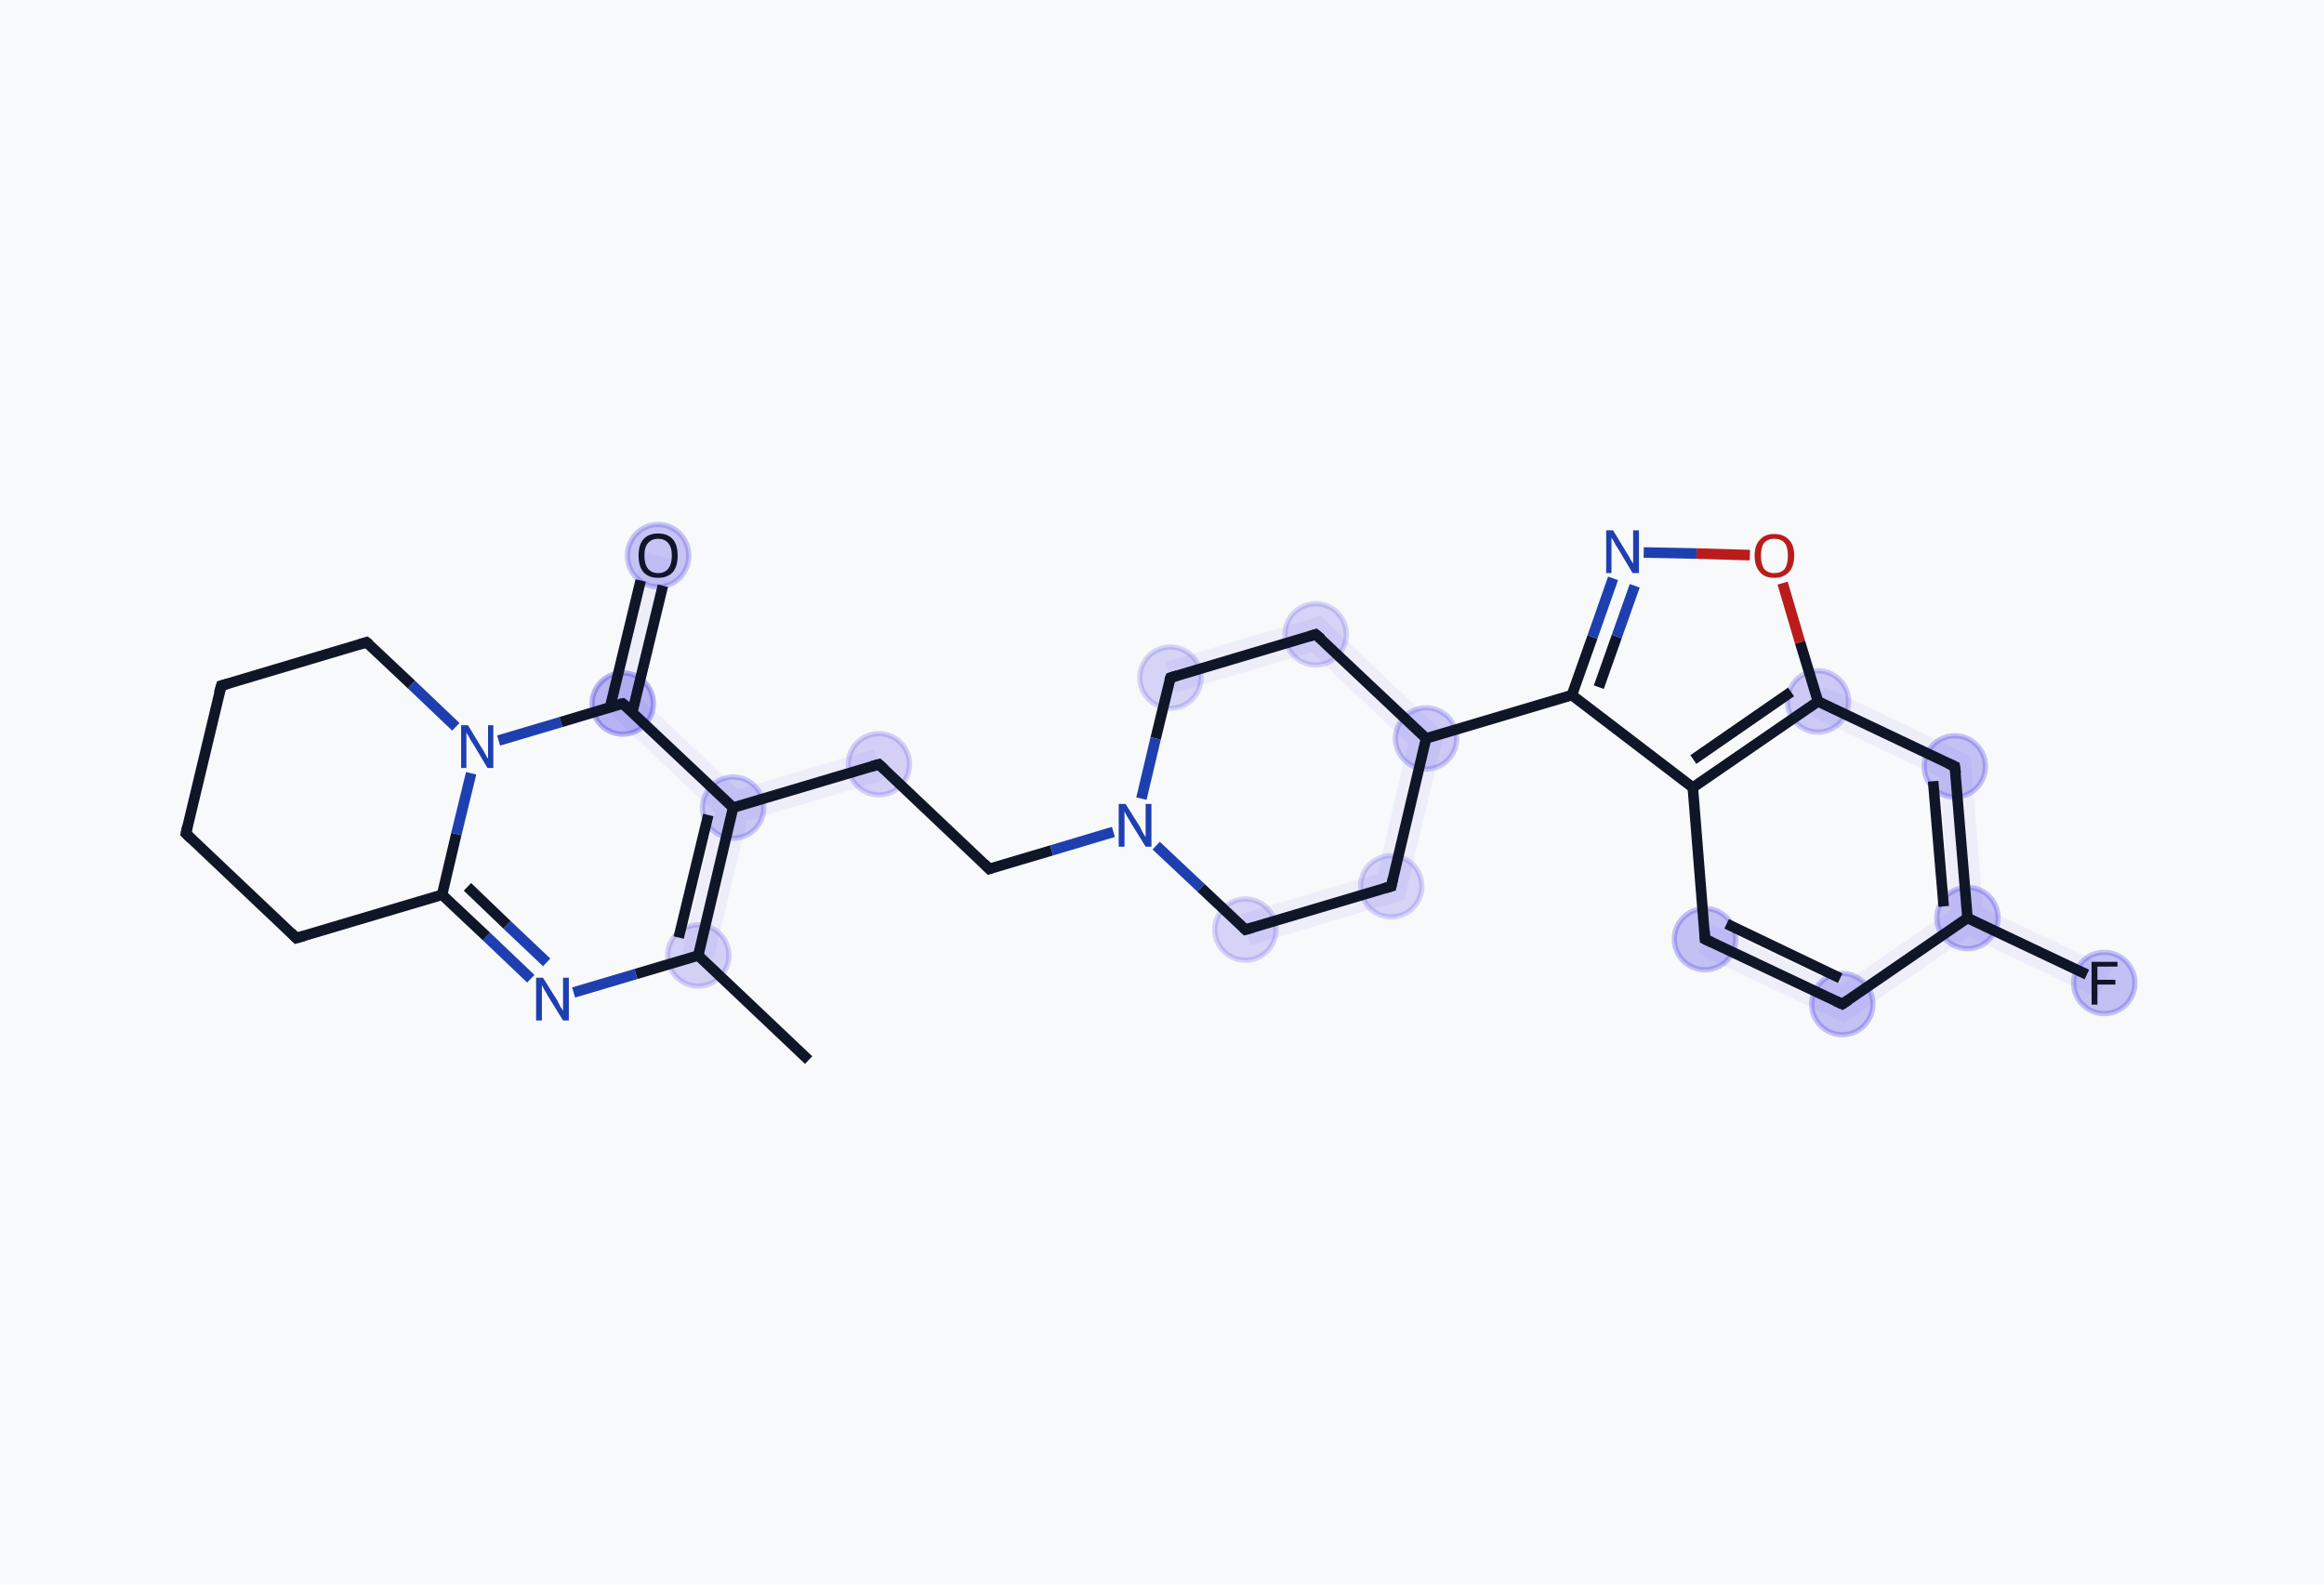
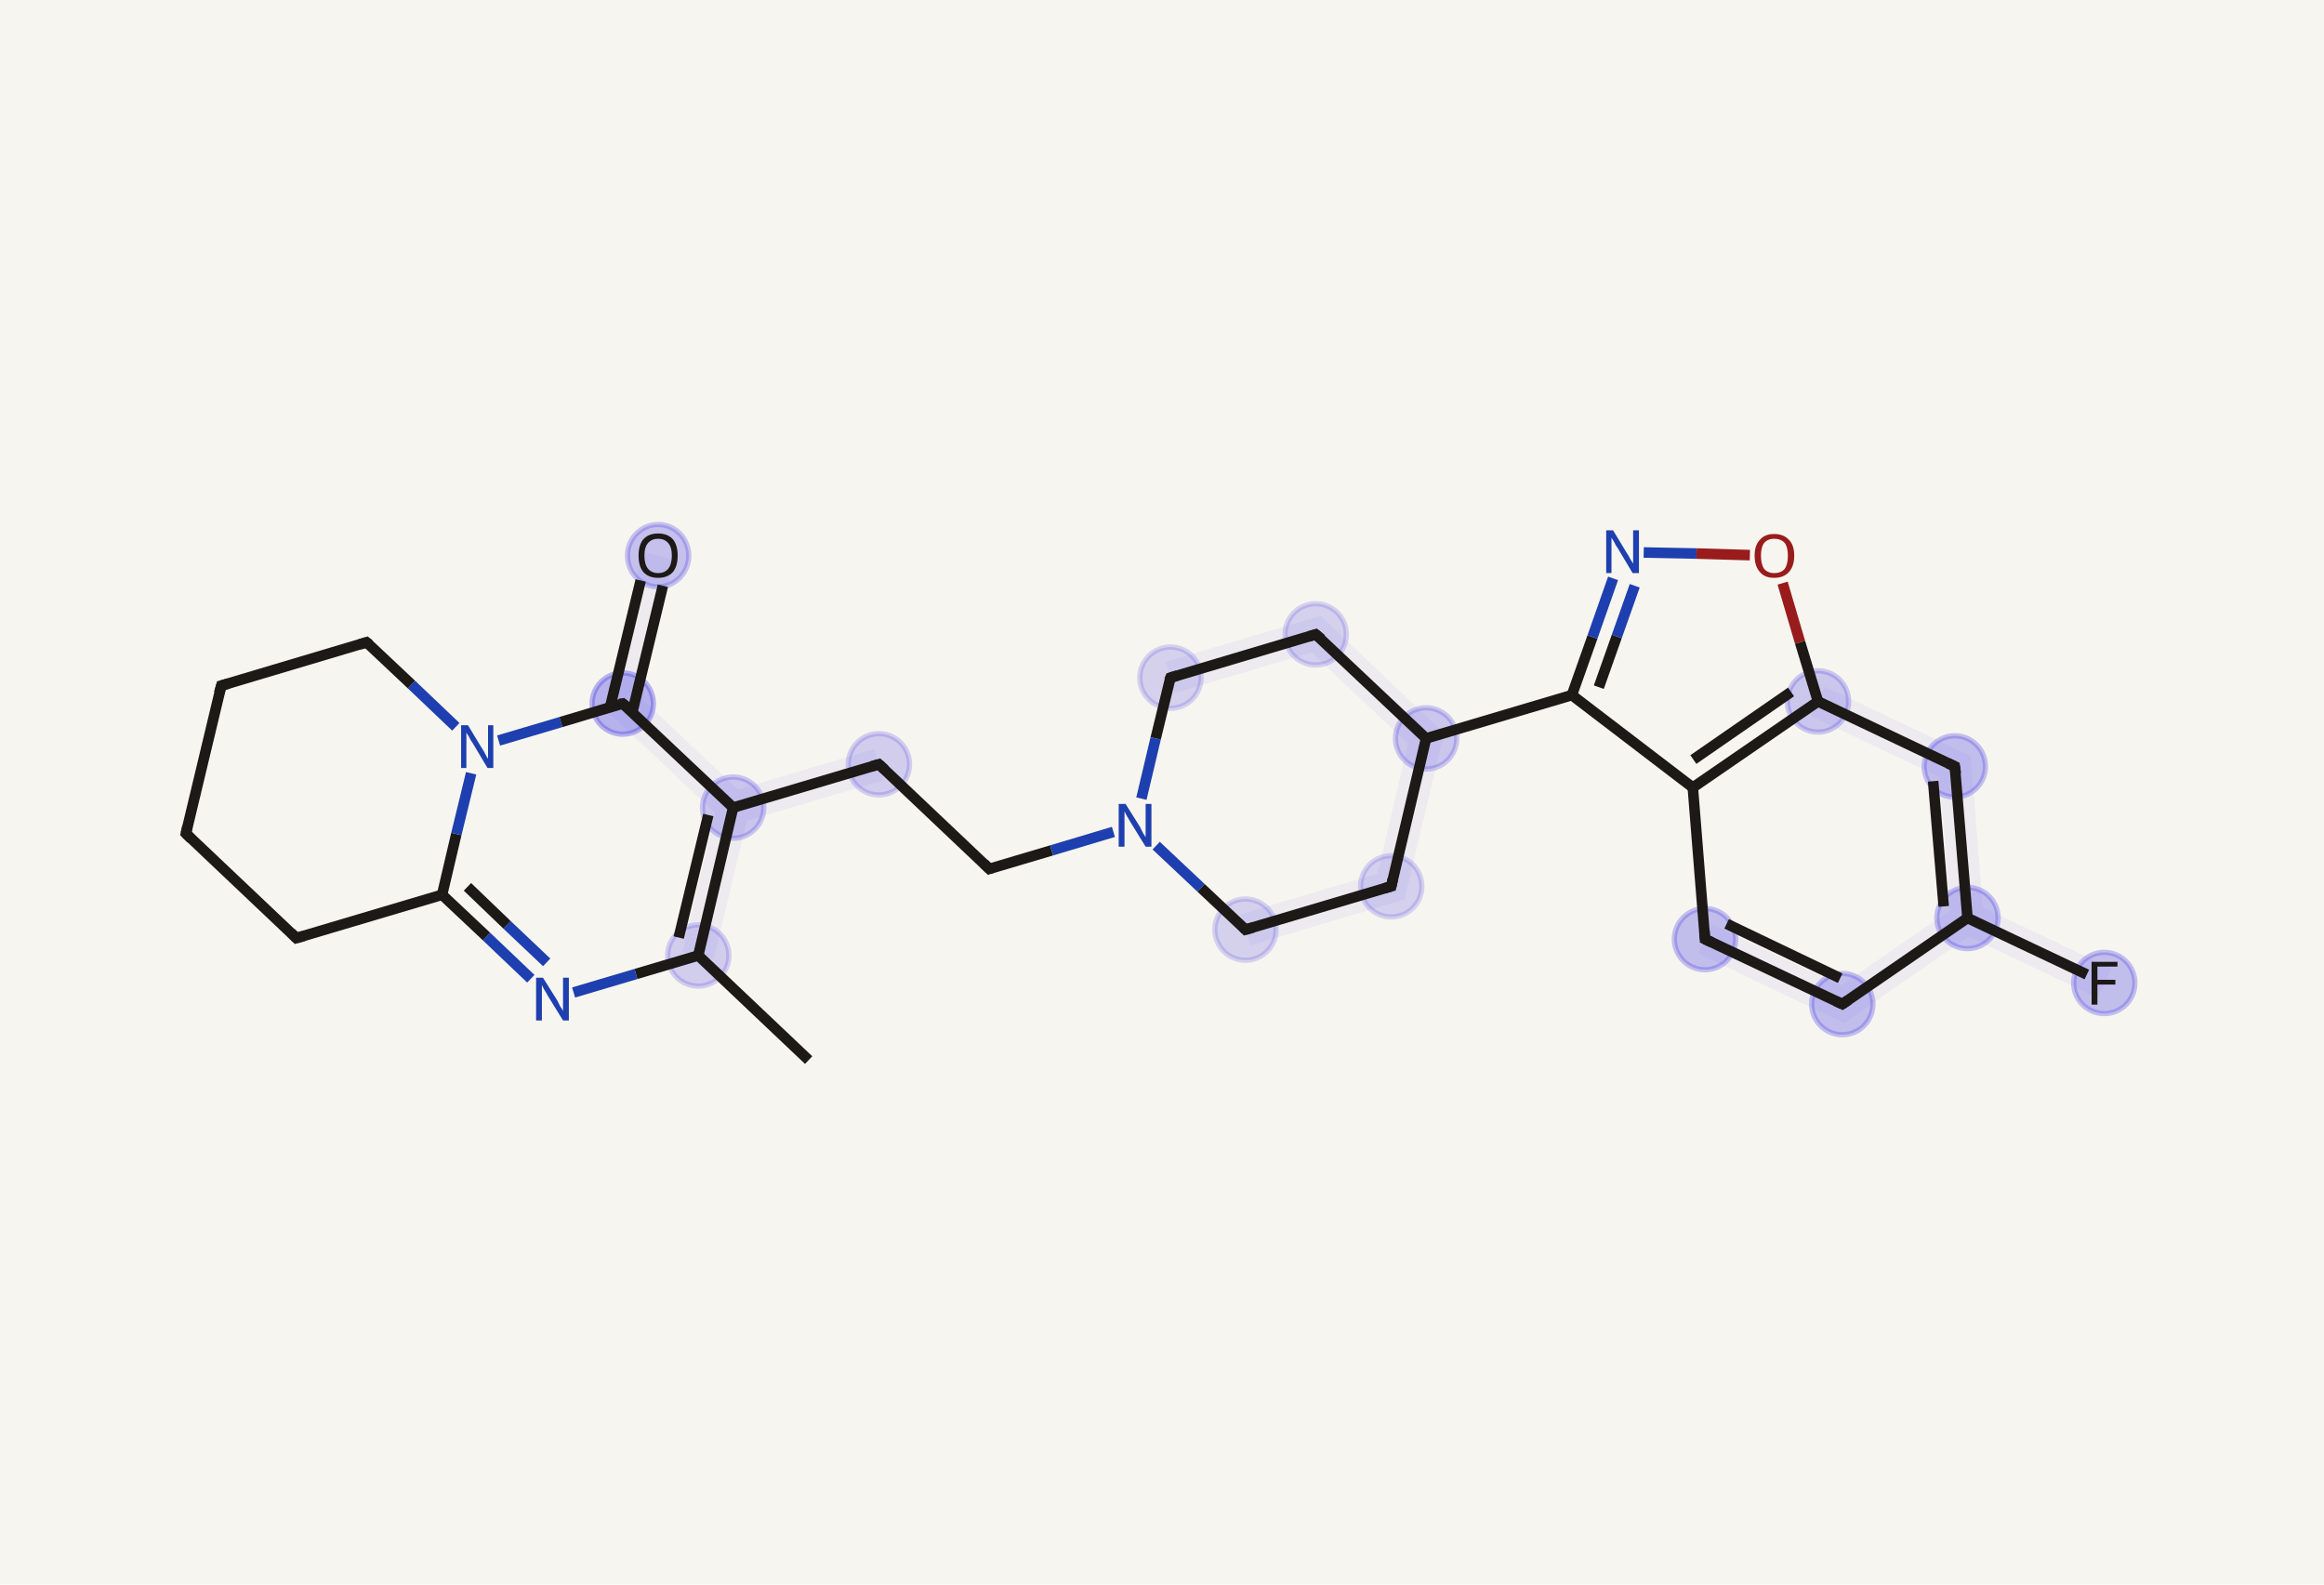
<svg xmlns="http://www.w3.org/2000/svg" version="1.1" baseProfile="full" xml:space="preserve" width="440px" height="300px" viewBox="0 0 440 300">
-   <rect style="opacity:1.0;fill:#F8F9FB;stroke:none" width="440.0" height="300.0" x="0.0" y="0.0"> </rect>
+   <rect style="opacity:1.0;fill:#F7F5EF;stroke:none" width="440.0" height="300.0" x="0.0" y="0.0"> </rect>
  <path class="bond-29 atom-1 atom-7" d="M 138.8,152.9 L 141.4,155.4 L 135.1,181.6 L 129.2,180.2 L 135.4,153.9 Z" style="fill:#4F44E53D;fill-rule:evenodd;fill-opacity:0.24;stroke:#4F44E53D;stroke-width:0.0px;stroke-linecap:butt;stroke-linejoin:miter;stroke-miterlimit:10;stroke-opacity:0.24;" />
  <path class="bond-5 atom-5 atom-6" d="M 121.6,104.5 L 127.6,105.9 L 121.3,132.1 L 114.5,134.2 Z" style="fill:#4F44E53D;fill-rule:evenodd;fill-opacity:0.24;stroke:#4F44E53D;stroke-width:0.0px;stroke-linecap:butt;stroke-linejoin:miter;stroke-miterlimit:10;stroke-opacity:0.24;" />
  <path class="bond-6 atom-5 atom-7" d="M 121.3,132.1 L 139.7,149.5 L 138.8,152.9 L 135.4,153.9 L 114.5,134.2 Z" style="fill:#4F44E53D;fill-rule:evenodd;fill-opacity:0.24;stroke:#4F44E53D;stroke-width:0.0px;stroke-linecap:butt;stroke-linejoin:miter;stroke-miterlimit:10;stroke-opacity:0.24;" />
  <path class="bond-7 atom-7 atom-8" d="M 165.5,141.8 L 167.3,147.7 L 141.4,155.4 L 138.8,152.9 L 139.7,149.5 Z" style="fill:#4F44E53D;fill-rule:evenodd;fill-opacity:0.24;stroke:#4F44E53D;stroke-width:0.0px;stroke-linecap:butt;stroke-linejoin:miter;stroke-miterlimit:10;stroke-opacity:0.24;" />
  <path class="bond-11 atom-11 atom-12" d="M 260.8,165.4 L 265.9,170.3 L 236.7,179.0 L 234.9,173.1 Z" style="fill:#4F44E53D;fill-rule:evenodd;fill-opacity:0.24;stroke:#4F44E53D;stroke-width:0.0px;stroke-linecap:butt;stroke-linejoin:miter;stroke-miterlimit:10;stroke-opacity:0.24;" />
  <path class="bond-12 atom-12 atom-13" d="M 273.4,138.8 L 265.9,170.3 L 260.8,165.4 L 266.6,140.8 Z" style="fill:#4F44E53D;fill-rule:evenodd;fill-opacity:0.24;stroke:#4F44E53D;stroke-width:0.0px;stroke-linecap:butt;stroke-linejoin:miter;stroke-miterlimit:10;stroke-opacity:0.24;" />
  <path class="bond-23 atom-13 atom-24" d="M 250.0,116.6 L 273.4,138.8 L 266.6,140.8 L 248.3,123.5 Z" style="fill:#4F44E53D;fill-rule:evenodd;fill-opacity:0.24;stroke:#4F44E53D;stroke-width:0.0px;stroke-linecap:butt;stroke-linejoin:miter;stroke-miterlimit:10;stroke-opacity:0.24;" />
  <path class="bond-17 atom-17 atom-18" d="M 345.5,130.0 L 373.1,143.1 L 367.2,147.1 L 342.8,135.5 Z" style="fill:#4F44E53D;fill-rule:evenodd;fill-opacity:0.24;stroke:#4F44E53D;stroke-width:0.0px;stroke-linecap:butt;stroke-linejoin:miter;stroke-miterlimit:10;stroke-opacity:0.24;" />
  <path class="bond-18 atom-18 atom-19" d="M 373.1,143.1 L 375.4,171.8 L 372.5,173.8 L 369.3,172.3 L 367.2,147.1 Z" style="fill:#4F44E53D;fill-rule:evenodd;fill-opacity:0.24;stroke:#4F44E53D;stroke-width:0.0px;stroke-linecap:butt;stroke-linejoin:miter;stroke-miterlimit:10;stroke-opacity:0.24;" />
  <path class="bond-19 atom-19 atom-20" d="M 375.4,171.8 L 399.8,183.4 L 397.1,188.9 L 372.7,177.3 L 372.5,173.8 Z" style="fill:#4F44E53D;fill-rule:evenodd;fill-opacity:0.24;stroke:#4F44E53D;stroke-width:0.0px;stroke-linecap:butt;stroke-linejoin:miter;stroke-miterlimit:10;stroke-opacity:0.24;" />
  <path class="bond-20 atom-19 atom-21" d="M 369.3,172.3 L 372.5,173.8 L 372.7,177.3 L 349.1,193.7 L 348.5,186.6 Z" style="fill:#4F44E53D;fill-rule:evenodd;fill-opacity:0.24;stroke:#4F44E53D;stroke-width:0.0px;stroke-linecap:butt;stroke-linejoin:miter;stroke-miterlimit:10;stroke-opacity:0.24;" />
  <path class="bond-21 atom-21 atom-22" d="M 324.1,175.0 L 348.5,186.6 L 349.1,193.7 L 321.5,180.5 Z" style="fill:#4F44E53D;fill-rule:evenodd;fill-opacity:0.24;stroke:#4F44E53D;stroke-width:0.0px;stroke-linecap:butt;stroke-linejoin:miter;stroke-miterlimit:10;stroke-opacity:0.24;" />
  <path class="bond-24 atom-24 atom-25" d="M 250.0,116.6 L 248.3,123.5 L 222.4,131.2 L 220.7,125.3 Z" style="fill:#4F44E53D;fill-rule:evenodd;fill-opacity:0.24;stroke:#4F44E53D;stroke-width:0.0px;stroke-linecap:butt;stroke-linejoin:miter;stroke-miterlimit:10;stroke-opacity:0.24;" />
  <ellipse cx="132.2" cy="180.9" rx="5.8" ry="5.8" class="atom-1" style="fill:#4F44E538;fill-rule:evenodd;stroke:#4F44E538;stroke-width:1.0px;stroke-linecap:butt;stroke-linejoin:miter;stroke-opacity:1" />
  <ellipse cx="117.9" cy="133.2" rx="5.8" ry="5.8" class="atom-5" style="fill:#4F44E560;fill-rule:evenodd;stroke:#4F44E560;stroke-width:1.0px;stroke-linecap:butt;stroke-linejoin:miter;stroke-opacity:1" />
  <ellipse cx="124.6" cy="105.2" rx="5.8" ry="5.9" class="atom-6" style="fill:#4F44E54B;fill-rule:evenodd;stroke:#4F44E54B;stroke-width:1.0px;stroke-linecap:butt;stroke-linejoin:miter;stroke-opacity:1" />
  <ellipse cx="138.8" cy="152.9" rx="5.8" ry="5.8" class="atom-7" style="fill:#4F44E545;fill-rule:evenodd;stroke:#4F44E545;stroke-width:1.0px;stroke-linecap:butt;stroke-linejoin:miter;stroke-opacity:1" />
  <ellipse cx="166.4" cy="144.7" rx="5.8" ry="5.8" class="atom-8" style="fill:#4F44E538;fill-rule:evenodd;stroke:#4F44E538;stroke-width:1.0px;stroke-linecap:butt;stroke-linejoin:miter;stroke-opacity:1" />
  <ellipse cx="235.8" cy="176.0" rx="5.8" ry="5.8" class="atom-11" style="fill:#4F44E533;fill-rule:evenodd;stroke:#4F44E533;stroke-width:1.0px;stroke-linecap:butt;stroke-linejoin:miter;stroke-opacity:1" />
  <ellipse cx="263.4" cy="167.8" rx="5.8" ry="5.8" class="atom-12" style="fill:#4F44E533;fill-rule:evenodd;stroke:#4F44E533;stroke-width:1.0px;stroke-linecap:butt;stroke-linejoin:miter;stroke-opacity:1" />
  <ellipse cx="270.0" cy="139.8" rx="5.8" ry="5.8" class="atom-13" style="fill:#4F44E542;fill-rule:evenodd;stroke:#4F44E542;stroke-width:1.0px;stroke-linecap:butt;stroke-linejoin:miter;stroke-opacity:1" />
  <ellipse cx="344.2" cy="132.8" rx="5.8" ry="5.8" class="atom-17" style="fill:#4F44E542;fill-rule:evenodd;stroke:#4F44E542;stroke-width:1.0px;stroke-linecap:butt;stroke-linejoin:miter;stroke-opacity:1" />
  <ellipse cx="370.1" cy="145.1" rx="5.8" ry="5.8" class="atom-18" style="fill:#4F44E54F;fill-rule:evenodd;stroke:#4F44E54F;stroke-width:1.0px;stroke-linecap:butt;stroke-linejoin:miter;stroke-opacity:1" />
  <ellipse cx="372.5" cy="173.8" rx="5.8" ry="5.8" class="atom-19" style="fill:#4F44E54F;fill-rule:evenodd;stroke:#4F44E54F;stroke-width:1.0px;stroke-linecap:butt;stroke-linejoin:miter;stroke-opacity:1" />
  <ellipse cx="398.4" cy="186.1" rx="5.8" ry="5.8" class="atom-20" style="fill:#4F44E54F;fill-rule:evenodd;stroke:#4F44E54F;stroke-width:1.0px;stroke-linecap:butt;stroke-linejoin:miter;stroke-opacity:1" />
  <ellipse cx="348.8" cy="190.1" rx="5.8" ry="5.8" class="atom-21" style="fill:#4F44E54F;fill-rule:evenodd;stroke:#4F44E54F;stroke-width:1.0px;stroke-linecap:butt;stroke-linejoin:miter;stroke-opacity:1" />
  <ellipse cx="322.8" cy="177.8" rx="5.8" ry="5.8" class="atom-22" style="fill:#4F44E54F;fill-rule:evenodd;stroke:#4F44E54F;stroke-width:1.0px;stroke-linecap:butt;stroke-linejoin:miter;stroke-opacity:1" />
  <ellipse cx="249.1" cy="120.1" rx="5.8" ry="5.8" class="atom-24" style="fill:#4F44E533;fill-rule:evenodd;stroke:#4F44E533;stroke-width:1.0px;stroke-linecap:butt;stroke-linejoin:miter;stroke-opacity:1" />
  <ellipse cx="221.6" cy="128.3" rx="5.8" ry="5.8" class="atom-25" style="fill:#4F44E533;fill-rule:evenodd;stroke:#4F44E533;stroke-width:1.0px;stroke-linecap:butt;stroke-linejoin:miter;stroke-opacity:1" />
-   <path class="bond-0 atom-0 atom-1" d="M 153.1,200.7 L 132.2,180.9" style="fill:none;fill-rule:evenodd;stroke:#0F1628;stroke-width:2.0px;stroke-linecap:butt;stroke-linejoin:miter;stroke-opacity:1" />
-   <path class="bond-1 atom-1 atom-2" d="M 132.2,180.9 L 120.4,184.4" style="fill:none;fill-rule:evenodd;stroke:#0F1628;stroke-width:2.0px;stroke-linecap:butt;stroke-linejoin:miter;stroke-opacity:1" />
+   <path class="bond-0 atom-0 atom-1" d="M 153.1,200.7 L 132.2,180.9" style="fill:none;fill-rule:evenodd;stroke:#1C1916;stroke-width:2.0px;stroke-linecap:butt;stroke-linejoin:miter;stroke-opacity:1" />
+   <path class="bond-1 atom-1 atom-2" d="M 132.2,180.9 L 120.4,184.4" style="fill:none;fill-rule:evenodd;stroke:#1C1916;stroke-width:2.0px;stroke-linecap:butt;stroke-linejoin:miter;stroke-opacity:1" />
  <path class="bond-1 atom-1 atom-2" d="M 120.4,184.4 L 108.6,187.9" style="fill:none;fill-rule:evenodd;stroke:#1E3FAF;stroke-width:2.0px;stroke-linecap:butt;stroke-linejoin:miter;stroke-opacity:1" />
  <path class="bond-2 atom-2 atom-3" d="M 100.5,185.3 L 92.1,177.3" style="fill:none;fill-rule:evenodd;stroke:#1E3FAF;stroke-width:2.0px;stroke-linecap:butt;stroke-linejoin:miter;stroke-opacity:1" />
-   <path class="bond-2 atom-2 atom-3" d="M 92.1,177.3 L 83.7,169.4" style="fill:none;fill-rule:evenodd;stroke:#0F1628;stroke-width:2.0px;stroke-linecap:butt;stroke-linejoin:miter;stroke-opacity:1" />
+   <path class="bond-2 atom-2 atom-3" d="M 92.1,177.3 L 83.7,169.4" style="fill:none;fill-rule:evenodd;stroke:#1C1916;stroke-width:2.0px;stroke-linecap:butt;stroke-linejoin:miter;stroke-opacity:1" />
  <path class="bond-2 atom-2 atom-3" d="M 103.5,182.2 L 96.0,175.1" style="fill:none;fill-rule:evenodd;stroke:#1E3FAF;stroke-width:2.0px;stroke-linecap:butt;stroke-linejoin:miter;stroke-opacity:1" />
-   <path class="bond-2 atom-2 atom-3" d="M 96.0,175.1 L 88.5,167.9" style="fill:none;fill-rule:evenodd;stroke:#0F1628;stroke-width:2.0px;stroke-linecap:butt;stroke-linejoin:miter;stroke-opacity:1" />
-   <path class="bond-3 atom-3 atom-4" d="M 83.7,169.4 L 86.4,157.9" style="fill:none;fill-rule:evenodd;stroke:#0F1628;stroke-width:2.0px;stroke-linecap:butt;stroke-linejoin:miter;stroke-opacity:1" />
+   <path class="bond-2 atom-2 atom-3" d="M 96.0,175.1 L 88.5,167.9" style="fill:none;fill-rule:evenodd;stroke:#1C1916;stroke-width:2.0px;stroke-linecap:butt;stroke-linejoin:miter;stroke-opacity:1" />
+   <path class="bond-3 atom-3 atom-4" d="M 83.7,169.4 L 86.4,157.9" style="fill:none;fill-rule:evenodd;stroke:#1C1916;stroke-width:2.0px;stroke-linecap:butt;stroke-linejoin:miter;stroke-opacity:1" />
  <path class="bond-3 atom-3 atom-4" d="M 86.4,157.9 L 89.2,146.4" style="fill:none;fill-rule:evenodd;stroke:#1E3FAF;stroke-width:2.0px;stroke-linecap:butt;stroke-linejoin:miter;stroke-opacity:1" />
  <path class="bond-4 atom-4 atom-5" d="M 94.4,140.2 L 106.2,136.7" style="fill:none;fill-rule:evenodd;stroke:#1E3FAF;stroke-width:2.0px;stroke-linecap:butt;stroke-linejoin:miter;stroke-opacity:1" />
-   <path class="bond-4 atom-4 atom-5" d="M 106.2,136.7 L 117.9,133.2" style="fill:none;fill-rule:evenodd;stroke:#0F1628;stroke-width:2.0px;stroke-linecap:butt;stroke-linejoin:miter;stroke-opacity:1" />
-   <path class="bond-5 atom-5 atom-6" d="M 119.7,134.9 L 125.5,110.9" style="fill:none;fill-rule:evenodd;stroke:#0F1628;stroke-width:2.0px;stroke-linecap:butt;stroke-linejoin:miter;stroke-opacity:1" />
-   <path class="bond-5 atom-5 atom-6" d="M 115.5,133.9 L 121.3,109.9" style="fill:none;fill-rule:evenodd;stroke:#0F1628;stroke-width:2.0px;stroke-linecap:butt;stroke-linejoin:miter;stroke-opacity:1" />
-   <path class="bond-6 atom-5 atom-7" d="M 117.9,133.2 L 138.8,152.9" style="fill:none;fill-rule:evenodd;stroke:#0F1628;stroke-width:2.0px;stroke-linecap:butt;stroke-linejoin:miter;stroke-opacity:1" />
-   <path class="bond-7 atom-7 atom-8" d="M 138.8,152.9 L 166.4,144.7" style="fill:none;fill-rule:evenodd;stroke:#0F1628;stroke-width:2.0px;stroke-linecap:butt;stroke-linejoin:miter;stroke-opacity:1" />
-   <path class="bond-8 atom-8 atom-9" d="M 166.4,144.7 L 187.3,164.5" style="fill:none;fill-rule:evenodd;stroke:#0F1628;stroke-width:2.0px;stroke-linecap:butt;stroke-linejoin:miter;stroke-opacity:1" />
-   <path class="bond-9 atom-9 atom-10" d="M 187.3,164.5 L 199.1,161.0" style="fill:none;fill-rule:evenodd;stroke:#0F1628;stroke-width:2.0px;stroke-linecap:butt;stroke-linejoin:miter;stroke-opacity:1" />
+   <path class="bond-4 atom-4 atom-5" d="M 106.2,136.7 L 117.9,133.2" style="fill:none;fill-rule:evenodd;stroke:#1C1916;stroke-width:2.0px;stroke-linecap:butt;stroke-linejoin:miter;stroke-opacity:1" />
+   <path class="bond-5 atom-5 atom-6" d="M 119.7,134.9 L 125.5,110.9" style="fill:none;fill-rule:evenodd;stroke:#1C1916;stroke-width:2.0px;stroke-linecap:butt;stroke-linejoin:miter;stroke-opacity:1" />
+   <path class="bond-5 atom-5 atom-6" d="M 115.5,133.9 L 121.3,109.9" style="fill:none;fill-rule:evenodd;stroke:#1C1916;stroke-width:2.0px;stroke-linecap:butt;stroke-linejoin:miter;stroke-opacity:1" />
+   <path class="bond-6 atom-5 atom-7" d="M 117.9,133.2 L 138.8,152.9" style="fill:none;fill-rule:evenodd;stroke:#1C1916;stroke-width:2.0px;stroke-linecap:butt;stroke-linejoin:miter;stroke-opacity:1" />
+   <path class="bond-7 atom-7 atom-8" d="M 138.8,152.9 L 166.4,144.7" style="fill:none;fill-rule:evenodd;stroke:#1C1916;stroke-width:2.0px;stroke-linecap:butt;stroke-linejoin:miter;stroke-opacity:1" />
+   <path class="bond-8 atom-8 atom-9" d="M 166.4,144.7 L 187.3,164.5" style="fill:none;fill-rule:evenodd;stroke:#1C1916;stroke-width:2.0px;stroke-linecap:butt;stroke-linejoin:miter;stroke-opacity:1" />
+   <path class="bond-9 atom-9 atom-10" d="M 187.3,164.5 L 199.1,161.0" style="fill:none;fill-rule:evenodd;stroke:#1C1916;stroke-width:2.0px;stroke-linecap:butt;stroke-linejoin:miter;stroke-opacity:1" />
  <path class="bond-9 atom-9 atom-10" d="M 199.1,161.0 L 210.8,157.5" style="fill:none;fill-rule:evenodd;stroke:#1E3FAF;stroke-width:2.0px;stroke-linecap:butt;stroke-linejoin:miter;stroke-opacity:1" />
  <path class="bond-10 atom-10 atom-11" d="M 218.9,160.1 L 227.4,168.1" style="fill:none;fill-rule:evenodd;stroke:#1E3FAF;stroke-width:2.0px;stroke-linecap:butt;stroke-linejoin:miter;stroke-opacity:1" />
-   <path class="bond-10 atom-10 atom-11" d="M 227.4,168.1 L 235.8,176.0" style="fill:none;fill-rule:evenodd;stroke:#0F1628;stroke-width:2.0px;stroke-linecap:butt;stroke-linejoin:miter;stroke-opacity:1" />
-   <path class="bond-11 atom-11 atom-12" d="M 235.8,176.0 L 263.4,167.8" style="fill:none;fill-rule:evenodd;stroke:#0F1628;stroke-width:2.0px;stroke-linecap:butt;stroke-linejoin:miter;stroke-opacity:1" />
-   <path class="bond-12 atom-12 atom-13" d="M 263.4,167.8 L 270.0,139.8" style="fill:none;fill-rule:evenodd;stroke:#0F1628;stroke-width:2.0px;stroke-linecap:butt;stroke-linejoin:miter;stroke-opacity:1" />
-   <path class="bond-13 atom-13 atom-14" d="M 270.0,139.8 L 297.6,131.6" style="fill:none;fill-rule:evenodd;stroke:#0F1628;stroke-width:2.0px;stroke-linecap:butt;stroke-linejoin:miter;stroke-opacity:1" />
-   <path class="bond-14 atom-14 atom-15" d="M 297.6,131.6 L 301.5,120.6" style="fill:none;fill-rule:evenodd;stroke:#0F1628;stroke-width:2.0px;stroke-linecap:butt;stroke-linejoin:miter;stroke-opacity:1" />
+   <path class="bond-10 atom-10 atom-11" d="M 227.4,168.1 L 235.8,176.0" style="fill:none;fill-rule:evenodd;stroke:#1C1916;stroke-width:2.0px;stroke-linecap:butt;stroke-linejoin:miter;stroke-opacity:1" />
+   <path class="bond-11 atom-11 atom-12" d="M 235.8,176.0 L 263.4,167.8" style="fill:none;fill-rule:evenodd;stroke:#1C1916;stroke-width:2.0px;stroke-linecap:butt;stroke-linejoin:miter;stroke-opacity:1" />
+   <path class="bond-12 atom-12 atom-13" d="M 263.4,167.8 L 270.0,139.8" style="fill:none;fill-rule:evenodd;stroke:#1C1916;stroke-width:2.0px;stroke-linecap:butt;stroke-linejoin:miter;stroke-opacity:1" />
+   <path class="bond-13 atom-13 atom-14" d="M 270.0,139.8 L 297.6,131.6" style="fill:none;fill-rule:evenodd;stroke:#1C1916;stroke-width:2.0px;stroke-linecap:butt;stroke-linejoin:miter;stroke-opacity:1" />
+   <path class="bond-14 atom-14 atom-15" d="M 297.6,131.6 L 301.5,120.6" style="fill:none;fill-rule:evenodd;stroke:#1C1916;stroke-width:2.0px;stroke-linecap:butt;stroke-linejoin:miter;stroke-opacity:1" />
  <path class="bond-14 atom-14 atom-15" d="M 301.5,120.6 L 305.4,109.5" style="fill:none;fill-rule:evenodd;stroke:#1E3FAF;stroke-width:2.0px;stroke-linecap:butt;stroke-linejoin:miter;stroke-opacity:1" />
-   <path class="bond-14 atom-14 atom-15" d="M 302.7,130.1 L 306.1,120.5" style="fill:none;fill-rule:evenodd;stroke:#0F1628;stroke-width:2.0px;stroke-linecap:butt;stroke-linejoin:miter;stroke-opacity:1" />
+   <path class="bond-14 atom-14 atom-15" d="M 302.7,130.1 L 306.1,120.5" style="fill:none;fill-rule:evenodd;stroke:#1C1916;stroke-width:2.0px;stroke-linecap:butt;stroke-linejoin:miter;stroke-opacity:1" />
  <path class="bond-14 atom-14 atom-15" d="M 306.1,120.5 L 309.5,110.9" style="fill:none;fill-rule:evenodd;stroke:#1E3FAF;stroke-width:2.0px;stroke-linecap:butt;stroke-linejoin:miter;stroke-opacity:1" />
  <path class="bond-15 atom-15 atom-16" d="M 311.2,104.6 L 321.2,104.8" style="fill:none;fill-rule:evenodd;stroke:#1E3FAF;stroke-width:2.0px;stroke-linecap:butt;stroke-linejoin:miter;stroke-opacity:1" />
-   <path class="bond-15 atom-15 atom-16" d="M 321.2,104.8 L 331.3,105.1" style="fill:none;fill-rule:evenodd;stroke:#BA1C1C;stroke-width:2.0px;stroke-linecap:butt;stroke-linejoin:miter;stroke-opacity:1" />
-   <path class="bond-16 atom-16 atom-17" d="M 337.5,110.4 L 340.8,121.6" style="fill:none;fill-rule:evenodd;stroke:#BA1C1C;stroke-width:2.0px;stroke-linecap:butt;stroke-linejoin:miter;stroke-opacity:1" />
-   <path class="bond-16 atom-16 atom-17" d="M 340.8,121.6 L 344.2,132.8" style="fill:none;fill-rule:evenodd;stroke:#0F1628;stroke-width:2.0px;stroke-linecap:butt;stroke-linejoin:miter;stroke-opacity:1" />
-   <path class="bond-17 atom-17 atom-18" d="M 344.2,132.8 L 370.1,145.1" style="fill:none;fill-rule:evenodd;stroke:#0F1628;stroke-width:2.0px;stroke-linecap:butt;stroke-linejoin:miter;stroke-opacity:1" />
-   <path class="bond-18 atom-18 atom-19" d="M 370.1,145.1 L 372.5,173.8" style="fill:none;fill-rule:evenodd;stroke:#0F1628;stroke-width:2.0px;stroke-linecap:butt;stroke-linejoin:miter;stroke-opacity:1" />
-   <path class="bond-18 atom-18 atom-19" d="M 366.0,147.9 L 368.0,171.6" style="fill:none;fill-rule:evenodd;stroke:#0F1628;stroke-width:2.0px;stroke-linecap:butt;stroke-linejoin:miter;stroke-opacity:1" />
-   <path class="bond-19 atom-19 atom-20" d="M 372.5,173.8 L 395.1,184.5" style="fill:none;fill-rule:evenodd;stroke:#0F1628;stroke-width:2.0px;stroke-linecap:butt;stroke-linejoin:miter;stroke-opacity:1" />
-   <path class="bond-20 atom-19 atom-21" d="M 372.5,173.8 L 348.8,190.1" style="fill:none;fill-rule:evenodd;stroke:#0F1628;stroke-width:2.0px;stroke-linecap:butt;stroke-linejoin:miter;stroke-opacity:1" />
-   <path class="bond-21 atom-21 atom-22" d="M 348.8,190.1 L 322.8,177.8" style="fill:none;fill-rule:evenodd;stroke:#0F1628;stroke-width:2.0px;stroke-linecap:butt;stroke-linejoin:miter;stroke-opacity:1" />
-   <path class="bond-21 atom-21 atom-22" d="M 348.4,185.2 L 326.9,174.9" style="fill:none;fill-rule:evenodd;stroke:#0F1628;stroke-width:2.0px;stroke-linecap:butt;stroke-linejoin:miter;stroke-opacity:1" />
-   <path class="bond-22 atom-22 atom-23" d="M 322.8,177.8 L 320.5,149.1" style="fill:none;fill-rule:evenodd;stroke:#0F1628;stroke-width:2.0px;stroke-linecap:butt;stroke-linejoin:miter;stroke-opacity:1" />
-   <path class="bond-23 atom-13 atom-24" d="M 270.0,139.8 L 249.1,120.1" style="fill:none;fill-rule:evenodd;stroke:#0F1628;stroke-width:2.0px;stroke-linecap:butt;stroke-linejoin:miter;stroke-opacity:1" />
-   <path class="bond-24 atom-24 atom-25" d="M 249.1,120.1 L 221.6,128.3" style="fill:none;fill-rule:evenodd;stroke:#0F1628;stroke-width:2.0px;stroke-linecap:butt;stroke-linejoin:miter;stroke-opacity:1" />
+   <path class="bond-15 atom-15 atom-16" d="M 321.2,104.8 L 331.3,105.1" style="fill:none;fill-rule:evenodd;stroke:#991C1C;stroke-width:2.0px;stroke-linecap:butt;stroke-linejoin:miter;stroke-opacity:1" />
+   <path class="bond-16 atom-16 atom-17" d="M 337.5,110.4 L 340.8,121.6" style="fill:none;fill-rule:evenodd;stroke:#991C1C;stroke-width:2.0px;stroke-linecap:butt;stroke-linejoin:miter;stroke-opacity:1" />
+   <path class="bond-16 atom-16 atom-17" d="M 340.8,121.6 L 344.2,132.8" style="fill:none;fill-rule:evenodd;stroke:#1C1916;stroke-width:2.0px;stroke-linecap:butt;stroke-linejoin:miter;stroke-opacity:1" />
+   <path class="bond-17 atom-17 atom-18" d="M 344.2,132.8 L 370.1,145.1" style="fill:none;fill-rule:evenodd;stroke:#1C1916;stroke-width:2.0px;stroke-linecap:butt;stroke-linejoin:miter;stroke-opacity:1" />
+   <path class="bond-18 atom-18 atom-19" d="M 370.1,145.1 L 372.5,173.8" style="fill:none;fill-rule:evenodd;stroke:#1C1916;stroke-width:2.0px;stroke-linecap:butt;stroke-linejoin:miter;stroke-opacity:1" />
+   <path class="bond-18 atom-18 atom-19" d="M 366.0,147.9 L 368.0,171.6" style="fill:none;fill-rule:evenodd;stroke:#1C1916;stroke-width:2.0px;stroke-linecap:butt;stroke-linejoin:miter;stroke-opacity:1" />
+   <path class="bond-19 atom-19 atom-20" d="M 372.5,173.8 L 395.1,184.5" style="fill:none;fill-rule:evenodd;stroke:#1C1916;stroke-width:2.0px;stroke-linecap:butt;stroke-linejoin:miter;stroke-opacity:1" />
+   <path class="bond-20 atom-19 atom-21" d="M 372.5,173.8 L 348.8,190.1" style="fill:none;fill-rule:evenodd;stroke:#1C1916;stroke-width:2.0px;stroke-linecap:butt;stroke-linejoin:miter;stroke-opacity:1" />
+   <path class="bond-21 atom-21 atom-22" d="M 348.8,190.1 L 322.8,177.8" style="fill:none;fill-rule:evenodd;stroke:#1C1916;stroke-width:2.0px;stroke-linecap:butt;stroke-linejoin:miter;stroke-opacity:1" />
+   <path class="bond-21 atom-21 atom-22" d="M 348.4,185.2 L 326.9,174.9" style="fill:none;fill-rule:evenodd;stroke:#1C1916;stroke-width:2.0px;stroke-linecap:butt;stroke-linejoin:miter;stroke-opacity:1" />
+   <path class="bond-22 atom-22 atom-23" d="M 322.8,177.8 L 320.5,149.1" style="fill:none;fill-rule:evenodd;stroke:#1C1916;stroke-width:2.0px;stroke-linecap:butt;stroke-linejoin:miter;stroke-opacity:1" />
+   <path class="bond-23 atom-13 atom-24" d="M 270.0,139.8 L 249.1,120.1" style="fill:none;fill-rule:evenodd;stroke:#1C1916;stroke-width:2.0px;stroke-linecap:butt;stroke-linejoin:miter;stroke-opacity:1" />
+   <path class="bond-24 atom-24 atom-25" d="M 249.1,120.1 L 221.6,128.3" style="fill:none;fill-rule:evenodd;stroke:#1C1916;stroke-width:2.0px;stroke-linecap:butt;stroke-linejoin:miter;stroke-opacity:1" />
  <path class="bond-25 atom-4 atom-26" d="M 86.3,137.6 L 77.9,129.6" style="fill:none;fill-rule:evenodd;stroke:#1E3FAF;stroke-width:2.0px;stroke-linecap:butt;stroke-linejoin:miter;stroke-opacity:1" />
-   <path class="bond-25 atom-4 atom-26" d="M 77.9,129.6 L 69.4,121.6" style="fill:none;fill-rule:evenodd;stroke:#0F1628;stroke-width:2.0px;stroke-linecap:butt;stroke-linejoin:miter;stroke-opacity:1" />
-   <path class="bond-26 atom-26 atom-27" d="M 69.4,121.6 L 41.9,129.8" style="fill:none;fill-rule:evenodd;stroke:#0F1628;stroke-width:2.0px;stroke-linecap:butt;stroke-linejoin:miter;stroke-opacity:1" />
-   <path class="bond-27 atom-27 atom-28" d="M 41.9,129.8 L 35.2,157.8" style="fill:none;fill-rule:evenodd;stroke:#0F1628;stroke-width:2.0px;stroke-linecap:butt;stroke-linejoin:miter;stroke-opacity:1" />
-   <path class="bond-28 atom-28 atom-29" d="M 35.2,157.8 L 56.1,177.6" style="fill:none;fill-rule:evenodd;stroke:#0F1628;stroke-width:2.0px;stroke-linecap:butt;stroke-linejoin:miter;stroke-opacity:1" />
-   <path class="bond-29 atom-7 atom-1" d="M 138.8,152.9 L 132.2,180.9" style="fill:none;fill-rule:evenodd;stroke:#0F1628;stroke-width:2.0px;stroke-linecap:butt;stroke-linejoin:miter;stroke-opacity:1" />
-   <path class="bond-29 atom-7 atom-1" d="M 134.1,154.3 L 128.5,177.5" style="fill:none;fill-rule:evenodd;stroke:#0F1628;stroke-width:2.0px;stroke-linecap:butt;stroke-linejoin:miter;stroke-opacity:1" />
-   <path class="bond-30 atom-25 atom-10" d="M 221.6,128.3 L 218.8,139.8" style="fill:none;fill-rule:evenodd;stroke:#0F1628;stroke-width:2.0px;stroke-linecap:butt;stroke-linejoin:miter;stroke-opacity:1" />
+   <path class="bond-25 atom-4 atom-26" d="M 77.9,129.6 L 69.4,121.6" style="fill:none;fill-rule:evenodd;stroke:#1C1916;stroke-width:2.0px;stroke-linecap:butt;stroke-linejoin:miter;stroke-opacity:1" />
+   <path class="bond-26 atom-26 atom-27" d="M 69.4,121.6 L 41.9,129.8" style="fill:none;fill-rule:evenodd;stroke:#1C1916;stroke-width:2.0px;stroke-linecap:butt;stroke-linejoin:miter;stroke-opacity:1" />
+   <path class="bond-27 atom-27 atom-28" d="M 41.9,129.8 L 35.2,157.8" style="fill:none;fill-rule:evenodd;stroke:#1C1916;stroke-width:2.0px;stroke-linecap:butt;stroke-linejoin:miter;stroke-opacity:1" />
+   <path class="bond-28 atom-28 atom-29" d="M 35.2,157.8 L 56.1,177.6" style="fill:none;fill-rule:evenodd;stroke:#1C1916;stroke-width:2.0px;stroke-linecap:butt;stroke-linejoin:miter;stroke-opacity:1" />
+   <path class="bond-29 atom-7 atom-1" d="M 138.8,152.9 L 132.2,180.9" style="fill:none;fill-rule:evenodd;stroke:#1C1916;stroke-width:2.0px;stroke-linecap:butt;stroke-linejoin:miter;stroke-opacity:1" />
+   <path class="bond-29 atom-7 atom-1" d="M 134.1,154.3 L 128.5,177.5" style="fill:none;fill-rule:evenodd;stroke:#1C1916;stroke-width:2.0px;stroke-linecap:butt;stroke-linejoin:miter;stroke-opacity:1" />
+   <path class="bond-30 atom-25 atom-10" d="M 221.6,128.3 L 218.8,139.8" style="fill:none;fill-rule:evenodd;stroke:#1C1916;stroke-width:2.0px;stroke-linecap:butt;stroke-linejoin:miter;stroke-opacity:1" />
  <path class="bond-30 atom-25 atom-10" d="M 218.8,139.8 L 216.1,151.2" style="fill:none;fill-rule:evenodd;stroke:#1E3FAF;stroke-width:2.0px;stroke-linecap:butt;stroke-linejoin:miter;stroke-opacity:1" />
-   <path class="bond-31 atom-29 atom-3" d="M 56.1,177.6 L 83.7,169.4" style="fill:none;fill-rule:evenodd;stroke:#0F1628;stroke-width:2.0px;stroke-linecap:butt;stroke-linejoin:miter;stroke-opacity:1" />
-   <path class="bond-32 atom-23 atom-14" d="M 320.5,149.1 L 297.6,131.6" style="fill:none;fill-rule:evenodd;stroke:#0F1628;stroke-width:2.0px;stroke-linecap:butt;stroke-linejoin:miter;stroke-opacity:1" />
-   <path class="bond-33 atom-23 atom-17" d="M 320.5,149.1 L 344.2,132.8" style="fill:none;fill-rule:evenodd;stroke:#0F1628;stroke-width:2.0px;stroke-linecap:butt;stroke-linejoin:miter;stroke-opacity:1" />
-   <path class="bond-33 atom-23 atom-17" d="M 320.6,143.8 L 339.1,131.0" style="fill:none;fill-rule:evenodd;stroke:#0F1628;stroke-width:2.0px;stroke-linecap:butt;stroke-linejoin:miter;stroke-opacity:1" />
-   <path d="M 117.3,133.3 L 117.9,133.2 L 119.0,134.1" style="fill:none;stroke:#0F1628;stroke-width:2.0px;stroke-linecap:butt;stroke-linejoin:miter;stroke-miterlimit:10;stroke-opacity:1;" />
-   <path d="M 165.0,145.1 L 166.4,144.7 L 167.5,145.7" style="fill:none;stroke:#0F1628;stroke-width:2.0px;stroke-linecap:butt;stroke-linejoin:miter;stroke-miterlimit:10;stroke-opacity:1;" />
-   <path d="M 186.3,163.5 L 187.3,164.5 L 187.9,164.3" style="fill:none;stroke:#0F1628;stroke-width:2.0px;stroke-linecap:butt;stroke-linejoin:miter;stroke-miterlimit:10;stroke-opacity:1;" />
-   <path d="M 235.4,175.6 L 235.8,176.0 L 237.2,175.6" style="fill:none;stroke:#0F1628;stroke-width:2.0px;stroke-linecap:butt;stroke-linejoin:miter;stroke-miterlimit:10;stroke-opacity:1;" />
-   <path d="M 262.0,168.2 L 263.4,167.8 L 263.7,166.4" style="fill:none;stroke:#0F1628;stroke-width:2.0px;stroke-linecap:butt;stroke-linejoin:miter;stroke-miterlimit:10;stroke-opacity:1;" />
-   <path d="M 368.8,144.5 L 370.1,145.1 L 370.3,146.5" style="fill:none;stroke:#0F1628;stroke-width:2.0px;stroke-linecap:butt;stroke-linejoin:miter;stroke-miterlimit:10;stroke-opacity:1;" />
-   <path d="M 350.0,189.3 L 348.8,190.1 L 347.5,189.5" style="fill:none;stroke:#0F1628;stroke-width:2.0px;stroke-linecap:butt;stroke-linejoin:miter;stroke-miterlimit:10;stroke-opacity:1;" />
-   <path d="M 324.1,178.4 L 322.8,177.8 L 322.7,176.3" style="fill:none;stroke:#0F1628;stroke-width:2.0px;stroke-linecap:butt;stroke-linejoin:miter;stroke-miterlimit:10;stroke-opacity:1;" />
-   <path d="M 250.2,121.0 L 249.1,120.1 L 247.8,120.5" style="fill:none;stroke:#0F1628;stroke-width:2.0px;stroke-linecap:butt;stroke-linejoin:miter;stroke-miterlimit:10;stroke-opacity:1;" />
-   <path d="M 222.9,127.9 L 221.6,128.3 L 221.4,128.8" style="fill:none;stroke:#0F1628;stroke-width:2.0px;stroke-linecap:butt;stroke-linejoin:miter;stroke-miterlimit:10;stroke-opacity:1;" />
-   <path d="M 69.9,122.0 L 69.4,121.6 L 68.1,122.0" style="fill:none;stroke:#0F1628;stroke-width:2.0px;stroke-linecap:butt;stroke-linejoin:miter;stroke-miterlimit:10;stroke-opacity:1;" />
-   <path d="M 43.3,129.4 L 41.9,129.8 L 41.5,131.2" style="fill:none;stroke:#0F1628;stroke-width:2.0px;stroke-linecap:butt;stroke-linejoin:miter;stroke-miterlimit:10;stroke-opacity:1;" />
-   <path d="M 35.5,156.4 L 35.2,157.8 L 36.2,158.8" style="fill:none;stroke:#0F1628;stroke-width:2.0px;stroke-linecap:butt;stroke-linejoin:miter;stroke-miterlimit:10;stroke-opacity:1;" />
-   <path d="M 55.1,176.6 L 56.1,177.6 L 57.5,177.2" style="fill:none;stroke:#0F1628;stroke-width:2.0px;stroke-linecap:butt;stroke-linejoin:miter;stroke-miterlimit:10;stroke-opacity:1;" />
+   <path class="bond-31 atom-29 atom-3" d="M 56.1,177.6 L 83.7,169.4" style="fill:none;fill-rule:evenodd;stroke:#1C1916;stroke-width:2.0px;stroke-linecap:butt;stroke-linejoin:miter;stroke-opacity:1" />
+   <path class="bond-32 atom-23 atom-14" d="M 320.5,149.1 L 297.6,131.6" style="fill:none;fill-rule:evenodd;stroke:#1C1916;stroke-width:2.0px;stroke-linecap:butt;stroke-linejoin:miter;stroke-opacity:1" />
+   <path class="bond-33 atom-23 atom-17" d="M 320.5,149.1 L 344.2,132.8" style="fill:none;fill-rule:evenodd;stroke:#1C1916;stroke-width:2.0px;stroke-linecap:butt;stroke-linejoin:miter;stroke-opacity:1" />
+   <path class="bond-33 atom-23 atom-17" d="M 320.6,143.8 L 339.1,131.0" style="fill:none;fill-rule:evenodd;stroke:#1C1916;stroke-width:2.0px;stroke-linecap:butt;stroke-linejoin:miter;stroke-opacity:1" />
+   <path d="M 117.3,133.3 L 117.9,133.2 L 119.0,134.1" style="fill:none;stroke:#1C1916;stroke-width:2.0px;stroke-linecap:butt;stroke-linejoin:miter;stroke-miterlimit:10;stroke-opacity:1;" />
+   <path d="M 165.0,145.1 L 166.4,144.7 L 167.5,145.7" style="fill:none;stroke:#1C1916;stroke-width:2.0px;stroke-linecap:butt;stroke-linejoin:miter;stroke-miterlimit:10;stroke-opacity:1;" />
+   <path d="M 186.3,163.5 L 187.3,164.5 L 187.9,164.3" style="fill:none;stroke:#1C1916;stroke-width:2.0px;stroke-linecap:butt;stroke-linejoin:miter;stroke-miterlimit:10;stroke-opacity:1;" />
+   <path d="M 235.4,175.6 L 235.8,176.0 L 237.2,175.6" style="fill:none;stroke:#1C1916;stroke-width:2.0px;stroke-linecap:butt;stroke-linejoin:miter;stroke-miterlimit:10;stroke-opacity:1;" />
+   <path d="M 262.0,168.2 L 263.4,167.8 L 263.7,166.4" style="fill:none;stroke:#1C1916;stroke-width:2.0px;stroke-linecap:butt;stroke-linejoin:miter;stroke-miterlimit:10;stroke-opacity:1;" />
+   <path d="M 368.8,144.5 L 370.1,145.1 L 370.3,146.5" style="fill:none;stroke:#1C1916;stroke-width:2.0px;stroke-linecap:butt;stroke-linejoin:miter;stroke-miterlimit:10;stroke-opacity:1;" />
+   <path d="M 350.0,189.3 L 348.8,190.1 L 347.5,189.5" style="fill:none;stroke:#1C1916;stroke-width:2.0px;stroke-linecap:butt;stroke-linejoin:miter;stroke-miterlimit:10;stroke-opacity:1;" />
+   <path d="M 324.1,178.4 L 322.8,177.8 L 322.7,176.3" style="fill:none;stroke:#1C1916;stroke-width:2.0px;stroke-linecap:butt;stroke-linejoin:miter;stroke-miterlimit:10;stroke-opacity:1;" />
+   <path d="M 250.2,121.0 L 249.1,120.1 L 247.8,120.5" style="fill:none;stroke:#1C1916;stroke-width:2.0px;stroke-linecap:butt;stroke-linejoin:miter;stroke-miterlimit:10;stroke-opacity:1;" />
+   <path d="M 222.9,127.9 L 221.6,128.3 L 221.4,128.8" style="fill:none;stroke:#1C1916;stroke-width:2.0px;stroke-linecap:butt;stroke-linejoin:miter;stroke-miterlimit:10;stroke-opacity:1;" />
+   <path d="M 69.9,122.0 L 69.4,121.6 L 68.1,122.0" style="fill:none;stroke:#1C1916;stroke-width:2.0px;stroke-linecap:butt;stroke-linejoin:miter;stroke-miterlimit:10;stroke-opacity:1;" />
+   <path d="M 43.3,129.4 L 41.9,129.8 L 41.5,131.2" style="fill:none;stroke:#1C1916;stroke-width:2.0px;stroke-linecap:butt;stroke-linejoin:miter;stroke-miterlimit:10;stroke-opacity:1;" />
+   <path d="M 35.5,156.4 L 35.2,157.8 L 36.2,158.8" style="fill:none;stroke:#1C1916;stroke-width:2.0px;stroke-linecap:butt;stroke-linejoin:miter;stroke-miterlimit:10;stroke-opacity:1;" />
+   <path d="M 55.1,176.6 L 56.1,177.6 L 57.5,177.2" style="fill:none;stroke:#1C1916;stroke-width:2.0px;stroke-linecap:butt;stroke-linejoin:miter;stroke-miterlimit:10;stroke-opacity:1;" />
  <path class="atom-2" d="M 102.8 185.1 L 105.5 189.4 Q 105.7 189.8, 106.1 190.6 Q 106.6 191.3, 106.6 191.4 L 106.6 185.1 L 107.7 185.1 L 107.7 193.2 L 106.6 193.2 L 103.7 188.5 Q 103.4 187.9, 103.0 187.3 Q 102.7 186.7, 102.6 186.5 L 102.6 193.2 L 101.5 193.2 L 101.5 185.1 L 102.8 185.1 " fill="#1E3FAF" />
  <path class="atom-4" d="M 88.6 137.3 L 91.2 141.6 Q 91.5 142.0, 91.9 142.8 Q 92.3 143.6, 92.4 143.6 L 92.4 137.3 L 93.4 137.3 L 93.4 145.4 L 92.3 145.4 L 89.5 140.7 Q 89.1 140.2, 88.8 139.5 Q 88.4 138.9, 88.3 138.7 L 88.3 145.4 L 87.3 145.4 L 87.3 137.3 L 88.6 137.3 " fill="#1E3FAF" />
-   <path class="atom-6" d="M 120.9 105.2 Q 120.9 103.2, 121.8 102.1 Q 122.8 101.0, 124.6 101.0 Q 126.4 101.0, 127.4 102.1 Q 128.3 103.2, 128.3 105.2 Q 128.3 107.2, 127.4 108.3 Q 126.4 109.4, 124.6 109.4 Q 122.8 109.4, 121.8 108.3 Q 120.9 107.2, 120.9 105.2 M 124.6 108.5 Q 125.8 108.5, 126.5 107.7 Q 127.2 106.8, 127.2 105.2 Q 127.2 103.6, 126.5 102.8 Q 125.8 102.0, 124.6 102.0 Q 123.4 102.0, 122.7 102.8 Q 122.0 103.6, 122.0 105.2 Q 122.0 106.8, 122.7 107.7 Q 123.4 108.5, 124.6 108.5 " fill="#0F1628" />
+   <path class="atom-6" d="M 120.9 105.2 Q 120.9 103.2, 121.8 102.1 Q 122.8 101.0, 124.6 101.0 Q 126.4 101.0, 127.4 102.1 Q 128.3 103.2, 128.3 105.2 Q 128.3 107.2, 127.4 108.3 Q 126.4 109.4, 124.6 109.4 Q 122.8 109.4, 121.8 108.3 Q 120.9 107.2, 120.9 105.2 M 124.6 108.5 Q 125.8 108.5, 126.5 107.7 Q 127.2 106.8, 127.2 105.2 Q 127.2 103.6, 126.5 102.8 Q 125.8 102.0, 124.6 102.0 Q 123.4 102.0, 122.7 102.8 Q 122.0 103.6, 122.0 105.2 Q 122.0 106.8, 122.7 107.7 Q 123.4 108.5, 124.6 108.5 " fill="#1C1916" />
  <path class="atom-10" d="M 213.1 152.2 L 215.8 156.5 Q 216.0 156.9, 216.4 157.7 Q 216.9 158.5, 216.9 158.5 L 216.9 152.2 L 218.0 152.2 L 218.0 160.3 L 216.9 160.3 L 214.0 155.6 Q 213.7 155.1, 213.3 154.4 Q 213.0 153.8, 212.9 153.6 L 212.9 160.3 L 211.8 160.3 L 211.8 152.2 L 213.1 152.2 " fill="#1E3FAF" />
  <path class="atom-15" d="M 305.4 100.4 L 308.0 104.7 Q 308.3 105.1, 308.7 105.9 Q 309.2 106.7, 309.2 106.7 L 309.2 100.4 L 310.3 100.4 L 310.3 108.5 L 309.1 108.5 L 306.3 103.8 Q 305.9 103.3, 305.6 102.6 Q 305.2 102.0, 305.1 101.8 L 305.1 108.5 L 304.1 108.5 L 304.1 100.4 L 305.4 100.4 " fill="#1E3FAF" />
-   <path class="atom-16" d="M 332.2 105.2 Q 332.2 103.2, 333.2 102.2 Q 334.1 101.1, 335.9 101.1 Q 337.7 101.1, 338.7 102.2 Q 339.7 103.2, 339.7 105.2 Q 339.7 107.2, 338.7 108.3 Q 337.7 109.4, 335.9 109.4 Q 334.1 109.4, 333.2 108.3 Q 332.2 107.2, 332.2 105.2 M 335.9 108.5 Q 337.2 108.5, 337.9 107.7 Q 338.5 106.8, 338.5 105.2 Q 338.5 103.6, 337.9 102.8 Q 337.2 102.0, 335.9 102.0 Q 334.7 102.0, 334.0 102.8 Q 333.4 103.6, 333.4 105.2 Q 333.4 106.8, 334.0 107.7 Q 334.7 108.5, 335.9 108.5 " fill="#BA1C1C" />
-   <path class="atom-20" d="M 396.0 182.1 L 400.9 182.1 L 400.9 183.0 L 397.1 183.0 L 397.1 185.5 L 400.5 185.5 L 400.5 186.4 L 397.1 186.4 L 397.1 190.2 L 396.0 190.2 L 396.0 182.1 " fill="#0F1628" />
+   <path class="atom-16" d="M 332.2 105.2 Q 332.2 103.2, 333.2 102.2 Q 334.1 101.1, 335.9 101.1 Q 337.7 101.1, 338.7 102.2 Q 339.7 103.2, 339.7 105.2 Q 339.7 107.2, 338.7 108.3 Q 337.7 109.4, 335.9 109.4 Q 334.1 109.4, 333.2 108.3 Q 332.2 107.2, 332.2 105.2 M 335.9 108.5 Q 337.2 108.5, 337.9 107.7 Q 338.5 106.8, 338.5 105.2 Q 338.5 103.6, 337.9 102.8 Q 337.2 102.0, 335.9 102.0 Q 334.7 102.0, 334.0 102.8 Q 333.4 103.6, 333.4 105.2 Q 333.4 106.8, 334.0 107.7 Q 334.7 108.5, 335.9 108.5 " fill="#991C1C" />
+   <path class="atom-20" d="M 396.0 182.1 L 400.9 182.1 L 400.9 183.0 L 397.1 183.0 L 397.1 185.5 L 400.5 185.5 L 400.5 186.4 L 397.1 186.4 L 397.1 190.2 L 396.0 190.2 L 396.0 182.1 " fill="#1C1916" />
</svg>
